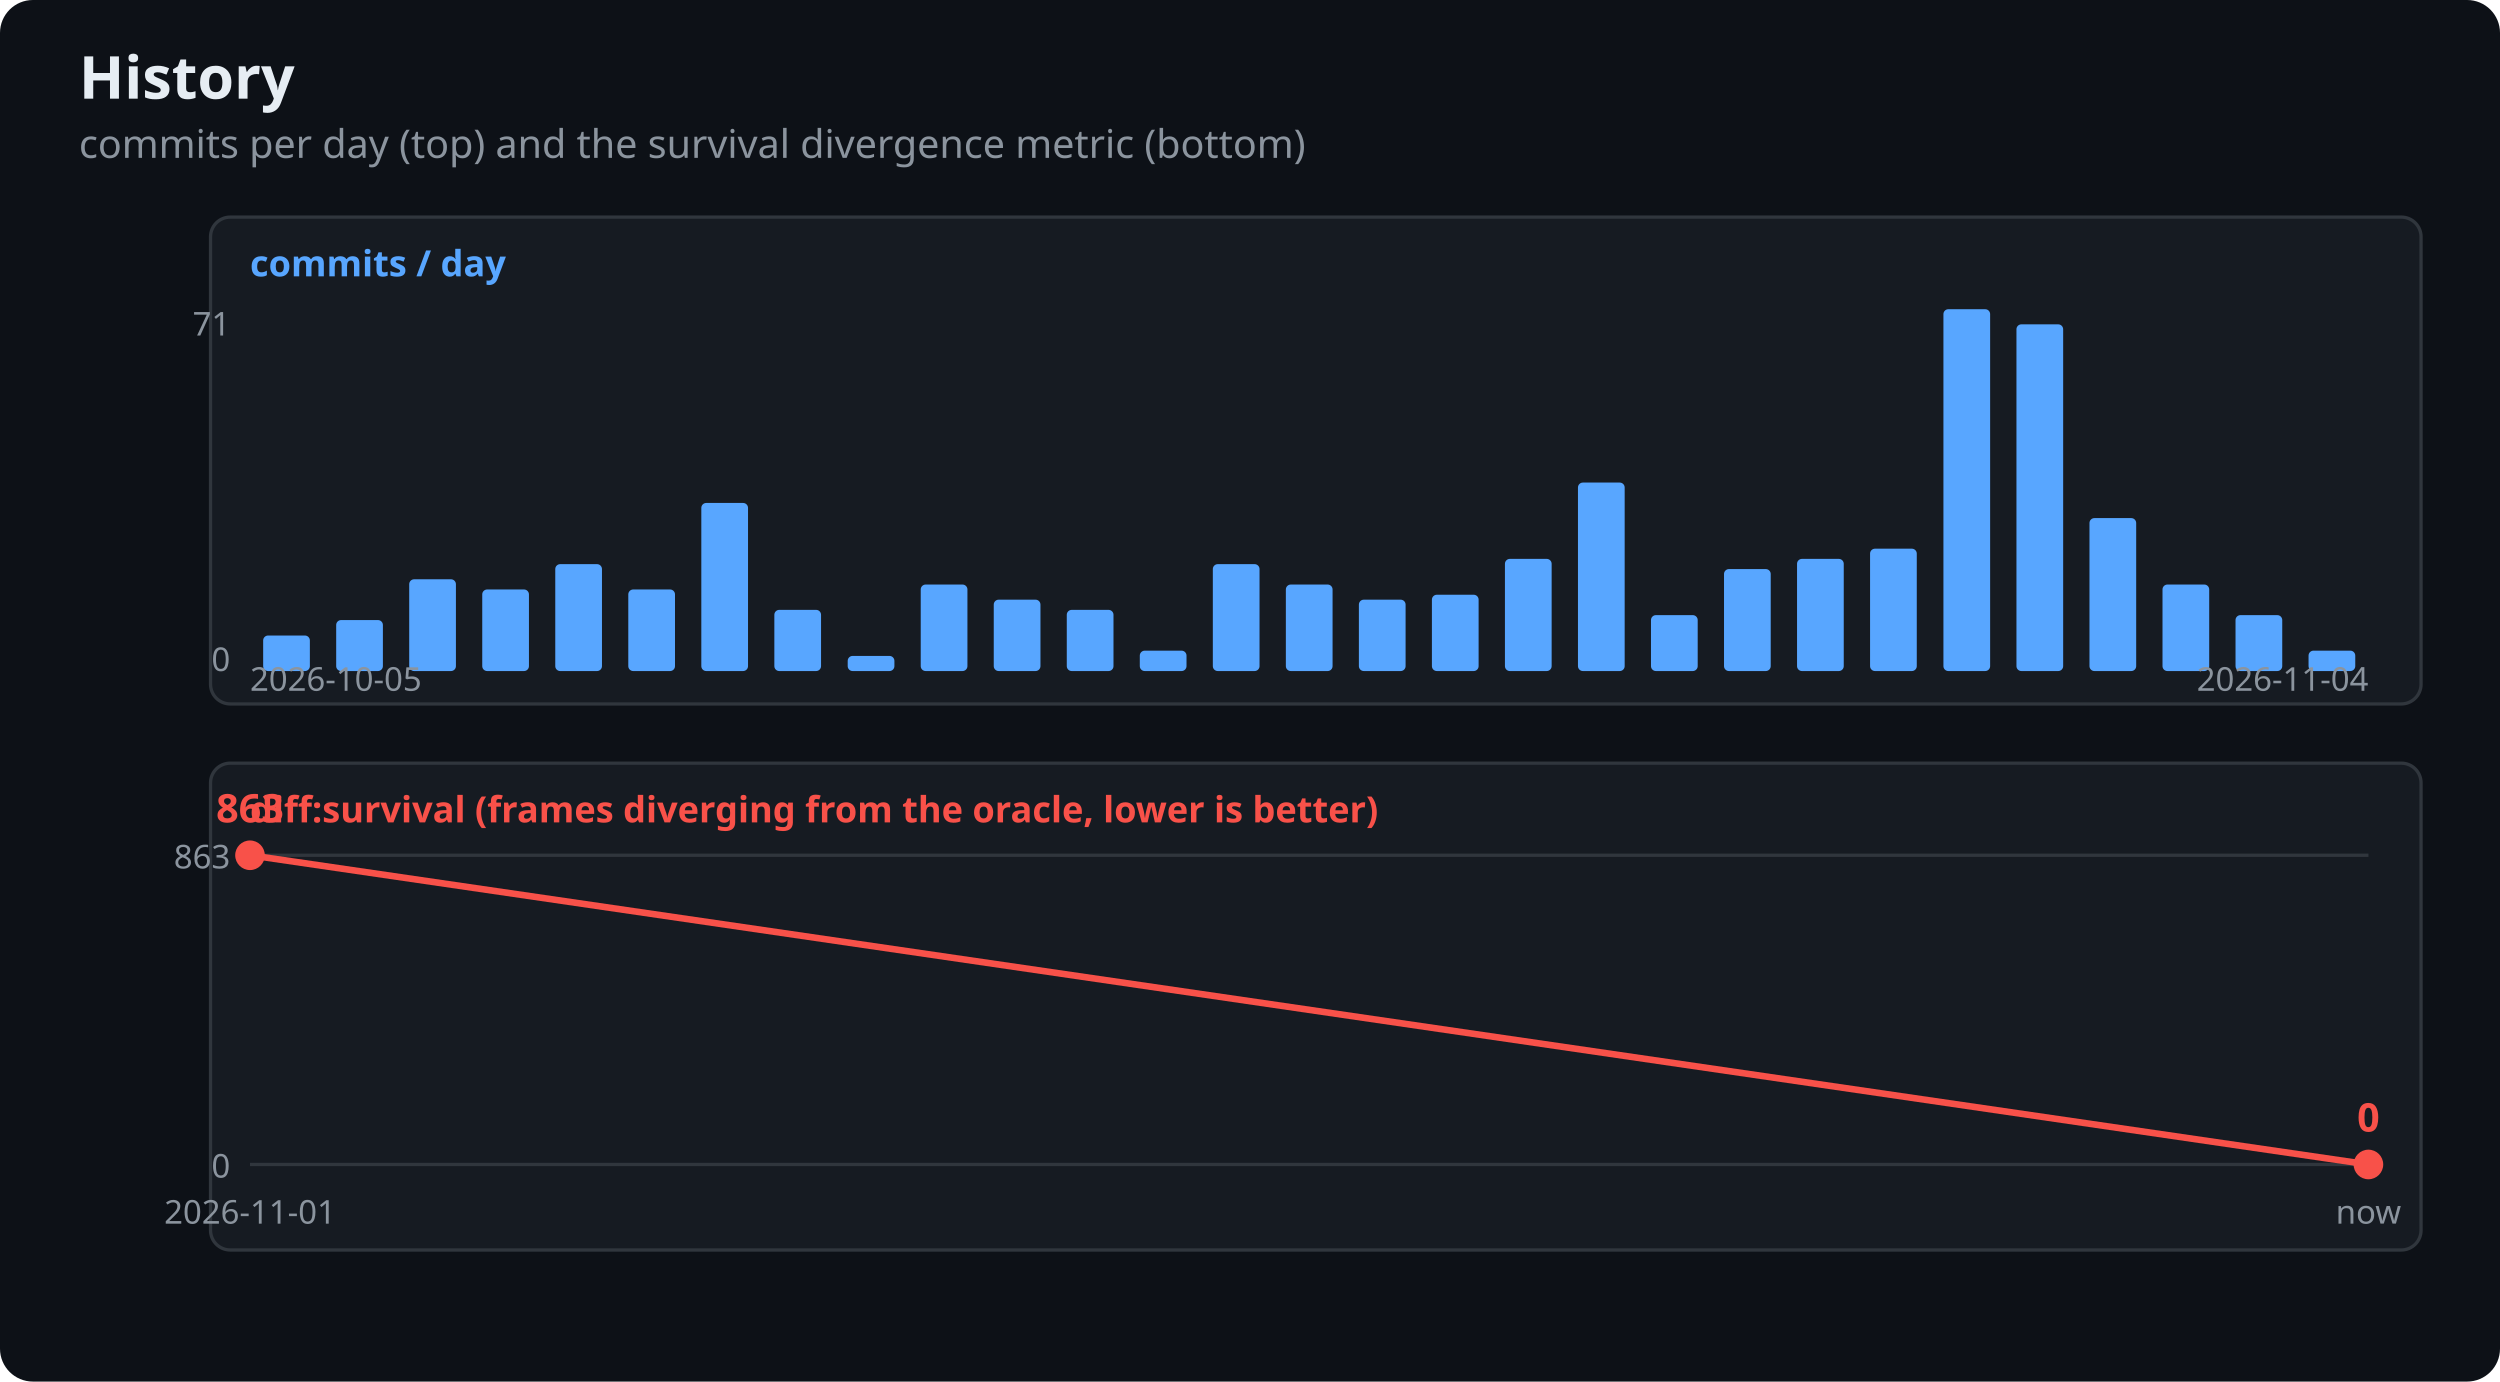
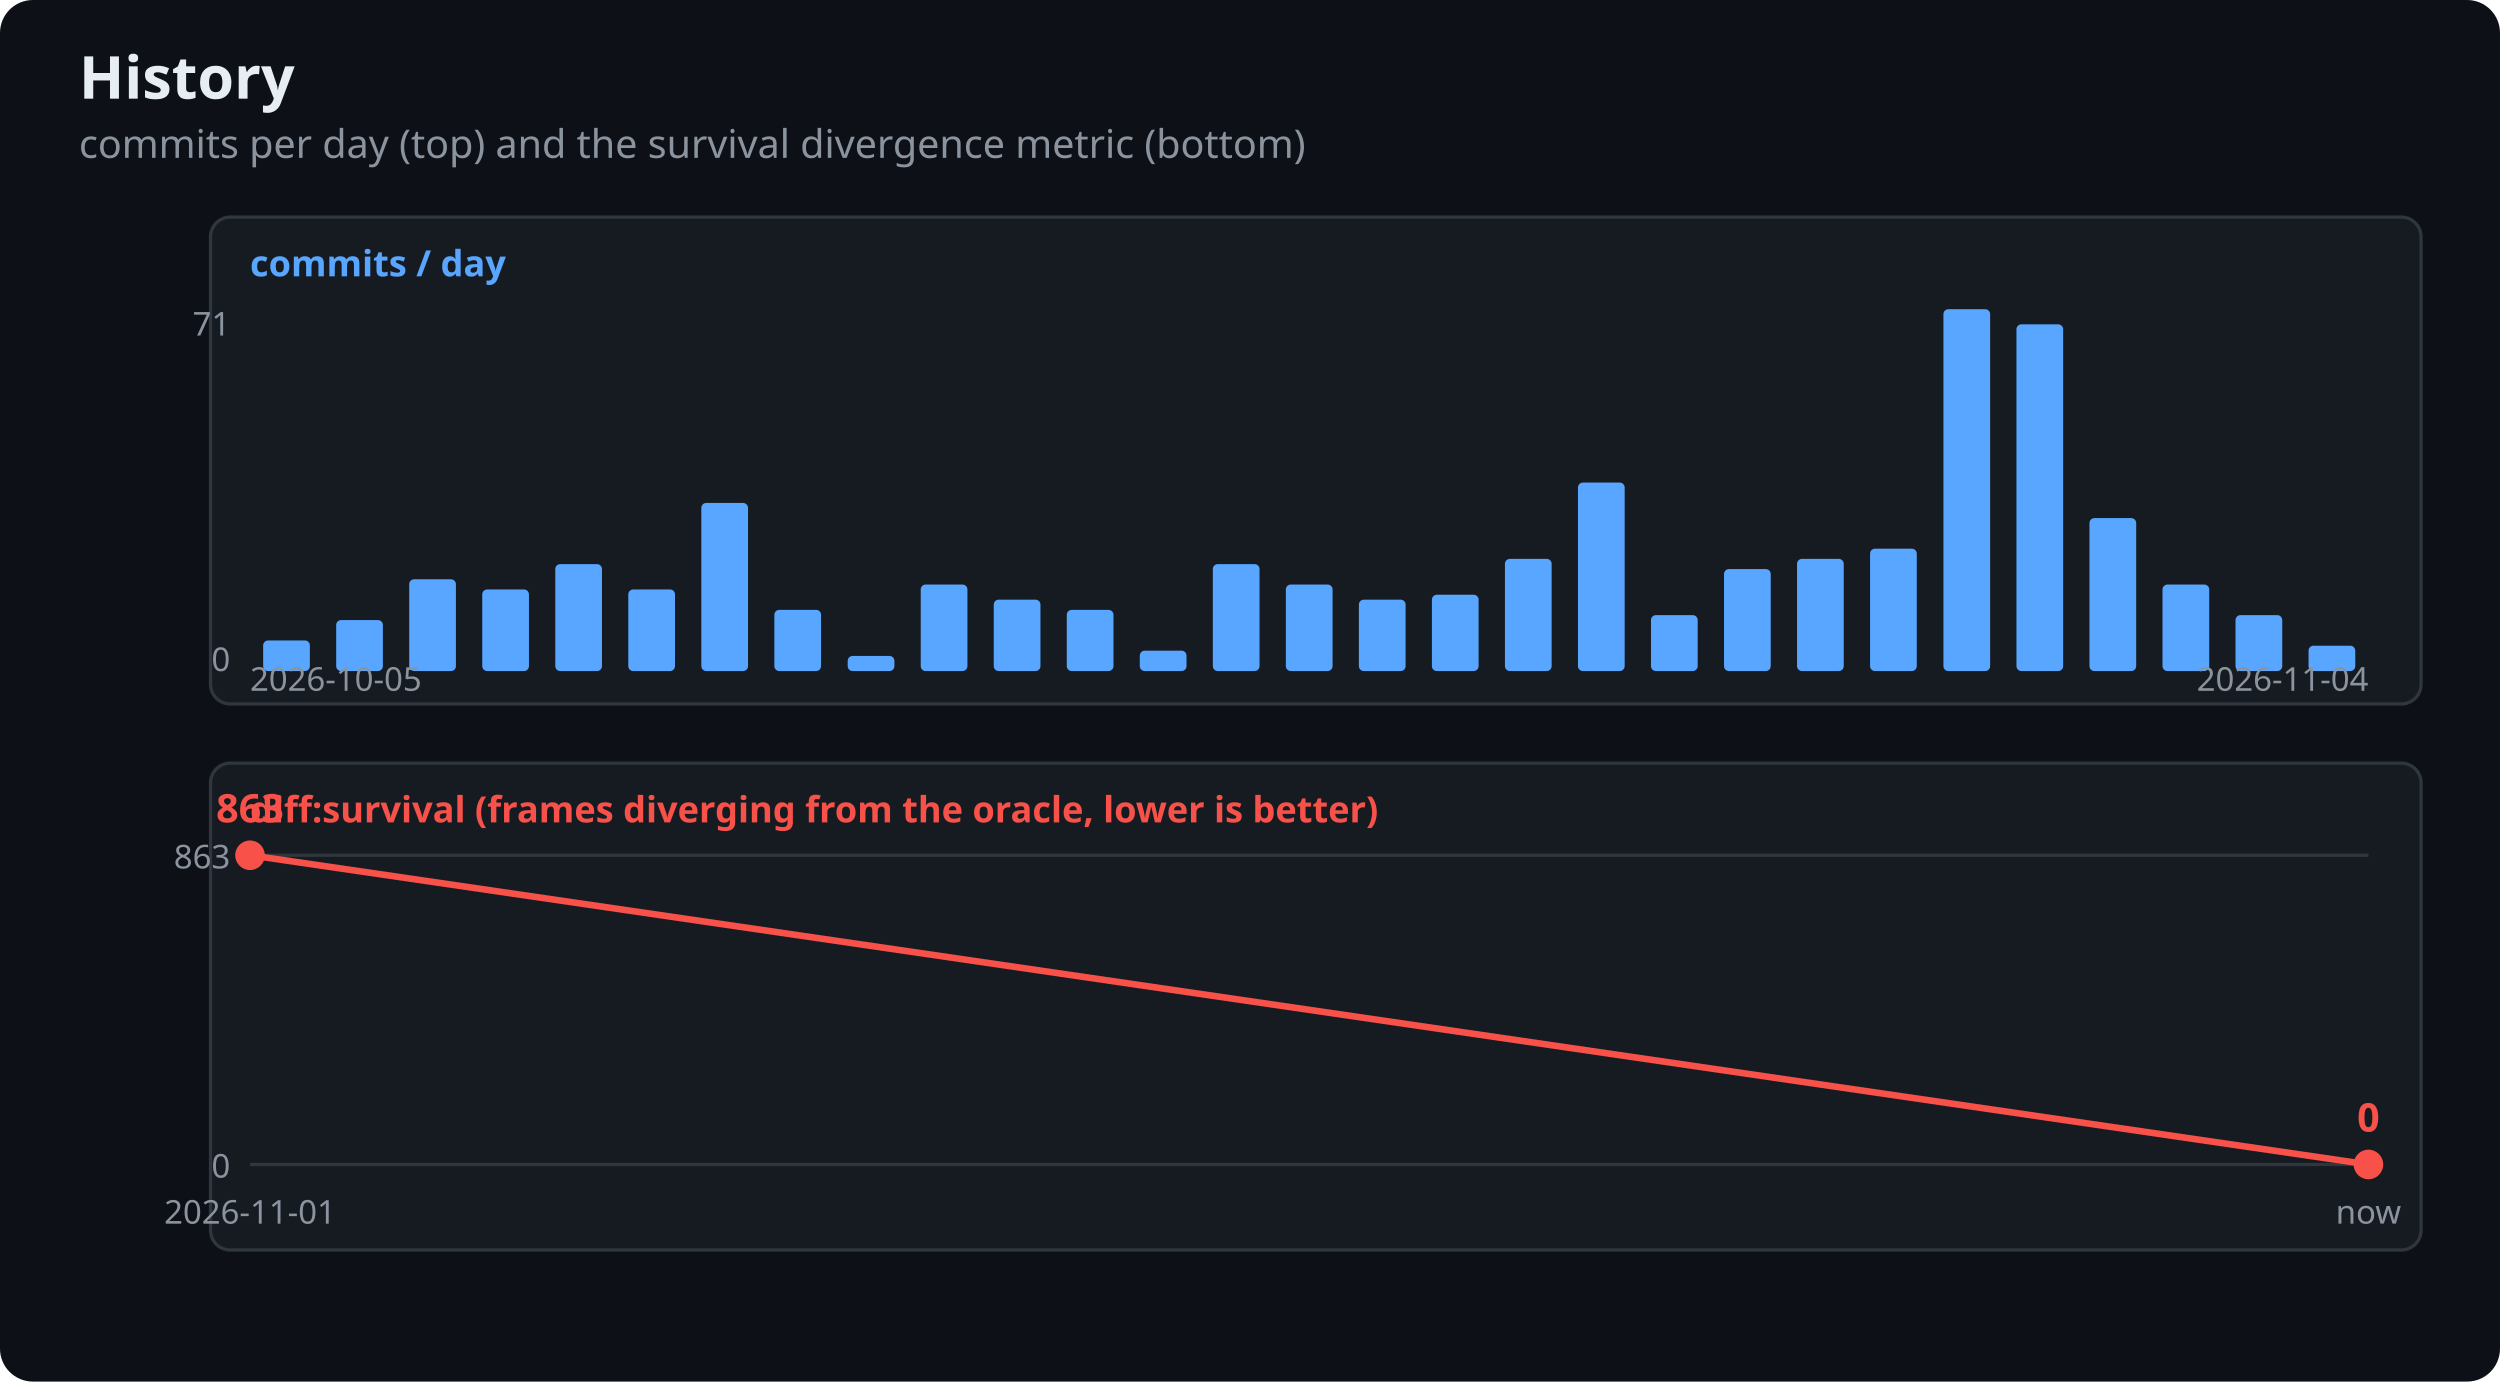
<svg xmlns="http://www.w3.org/2000/svg" width="760" height="420" viewBox="0 0 760 420" font-family="Segoe UI,Ubuntu,sans-serif">
  <rect width="760" height="420" rx="10" fill="#0d1117" />
  <text x="24" y="30" fill="#e6edf3" font-size="18" font-weight="600">History</text>
  <text x="24" y="48" fill="#8b949e" font-size="12">commits per day (top) and the survival divergence metric (bottom)</text>
  <rect x="64" y="66" width="672" height="148" fill="#161b22" stroke="#30363d" rx="6" />
  <text x="76" y="84" fill="#58a6ff" font-size="11" font-weight="600">commits / day</text>
-   <rect x="80.0" y="193.2" width="14.2" height="10.8" fill="#58a6ff" rx="1.5" />
+   <rect x="80.0" y="194.7" width="14.2" height="9.3" fill="#58a6ff" rx="1.5" />
  <rect x="102.2" y="188.5" width="14.2" height="15.5" fill="#58a6ff" rx="1.5" />
  <rect x="124.4" y="176.1" width="14.2" height="27.9" fill="#58a6ff" rx="1.5" />
  <rect x="146.6" y="179.2" width="14.2" height="24.8" fill="#58a6ff" rx="1.5" />
  <rect x="168.8" y="171.5" width="14.2" height="32.5" fill="#58a6ff" rx="1.5" />
  <rect x="191.0" y="179.2" width="14.2" height="24.8" fill="#58a6ff" rx="1.5" />
  <rect x="213.2" y="152.9" width="14.2" height="51.1" fill="#58a6ff" rx="1.5" />
  <rect x="235.4" y="185.4" width="14.2" height="18.6" fill="#58a6ff" rx="1.5" />
  <rect x="257.7" y="199.4" width="14.2" height="4.6" fill="#58a6ff" rx="1.5" />
  <rect x="279.9" y="177.7" width="14.2" height="26.3" fill="#58a6ff" rx="1.5" />
  <rect x="302.1" y="182.3" width="14.2" height="21.7" fill="#58a6ff" rx="1.5" />
  <rect x="324.3" y="185.4" width="14.2" height="18.6" fill="#58a6ff" rx="1.5" />
  <rect x="346.5" y="197.8" width="14.2" height="6.2" fill="#58a6ff" rx="1.5" />
  <rect x="368.7" y="171.5" width="14.2" height="32.5" fill="#58a6ff" rx="1.5" />
  <rect x="390.9" y="177.7" width="14.2" height="26.3" fill="#58a6ff" rx="1.5" />
  <rect x="413.1" y="182.3" width="14.2" height="21.7" fill="#58a6ff" rx="1.5" />
  <rect x="435.3" y="180.8" width="14.2" height="23.2" fill="#58a6ff" rx="1.5" />
  <rect x="457.5" y="169.9" width="14.2" height="34.1" fill="#58a6ff" rx="1.5" />
  <rect x="479.7" y="146.7" width="14.2" height="57.3" fill="#58a6ff" rx="1.5" />
  <rect x="501.9" y="187.0" width="14.2" height="17.0" fill="#58a6ff" rx="1.5" />
  <rect x="524.1" y="173.0" width="14.2" height="31.0" fill="#58a6ff" rx="1.5" />
  <rect x="546.3" y="169.9" width="14.2" height="34.1" fill="#58a6ff" rx="1.5" />
  <rect x="568.5" y="166.8" width="14.2" height="37.2" fill="#58a6ff" rx="1.5" />
  <rect x="590.8" y="94.0" width="14.2" height="110.0" fill="#58a6ff" rx="1.5" />
  <rect x="613.0" y="98.6" width="14.2" height="105.4" fill="#58a6ff" rx="1.5" />
  <rect x="635.2" y="157.5" width="14.2" height="46.5" fill="#58a6ff" rx="1.5" />
  <rect x="657.4" y="177.7" width="14.2" height="26.3" fill="#58a6ff" rx="1.5" />
  <rect x="679.6" y="187.0" width="14.2" height="17.0" fill="#58a6ff" rx="1.5" />
-   <rect x="701.8" y="197.8" width="14.2" height="6.2" fill="#58a6ff" rx="1.5" />
+   <rect x="701.8" y="196.3" width="14.2" height="7.7" fill="#58a6ff" rx="1.5" />
  <text x="70" y="102" fill="#8b949e" font-size="10" text-anchor="end">71</text>
  <text x="70" y="204" fill="#8b949e" font-size="10" text-anchor="end">0</text>
  <text x="76" y="210" fill="#8b949e" font-size="10">2026-10-05</text>
  <text x="720" y="210" fill="#8b949e" font-size="10" text-anchor="end">2026-11-04</text>
  <rect x="64" y="232" width="672" height="148" fill="#161b22" stroke="#30363d" rx="6" />
  <text x="76" y="250" fill="#f85149" font-size="11" font-weight="600">diff:survival (frames diverging from the oracle, lower is better)</text>
  <line x1="76" y1="354.0" x2="720" y2="354.0" stroke="#30363d" stroke-width="1" />
  <text x="70" y="358.0" fill="#8b949e" font-size="10" text-anchor="end">0</text>
  <line x1="76" y1="260.0" x2="720" y2="260.0" stroke="#30363d" stroke-width="1" />
  <text x="70" y="264.0" fill="#8b949e" font-size="10" text-anchor="end">863</text>
  <circle cx="76.0" cy="260.0" r="4.5" fill="#f85149" />
  <text x="76.0" y="250.0" fill="#f85149" font-size="12" font-weight="600" text-anchor="middle">863</text>
  <text x="76.0" y="372" fill="#8b949e" font-size="10" text-anchor="middle">2026-11-01</text>
  <circle cx="720.0" cy="354.0" r="4.5" fill="#f85149" />
  <text x="720.0" y="344.0" fill="#f85149" font-size="12" font-weight="600" text-anchor="middle">0</text>
  <text x="720.0" y="372" fill="#8b949e" font-size="10" text-anchor="middle">now</text>
  <polyline points="76.0,260.0 720.0,354.0" fill="none" stroke="#f85149" stroke-width="2" />
</svg>
